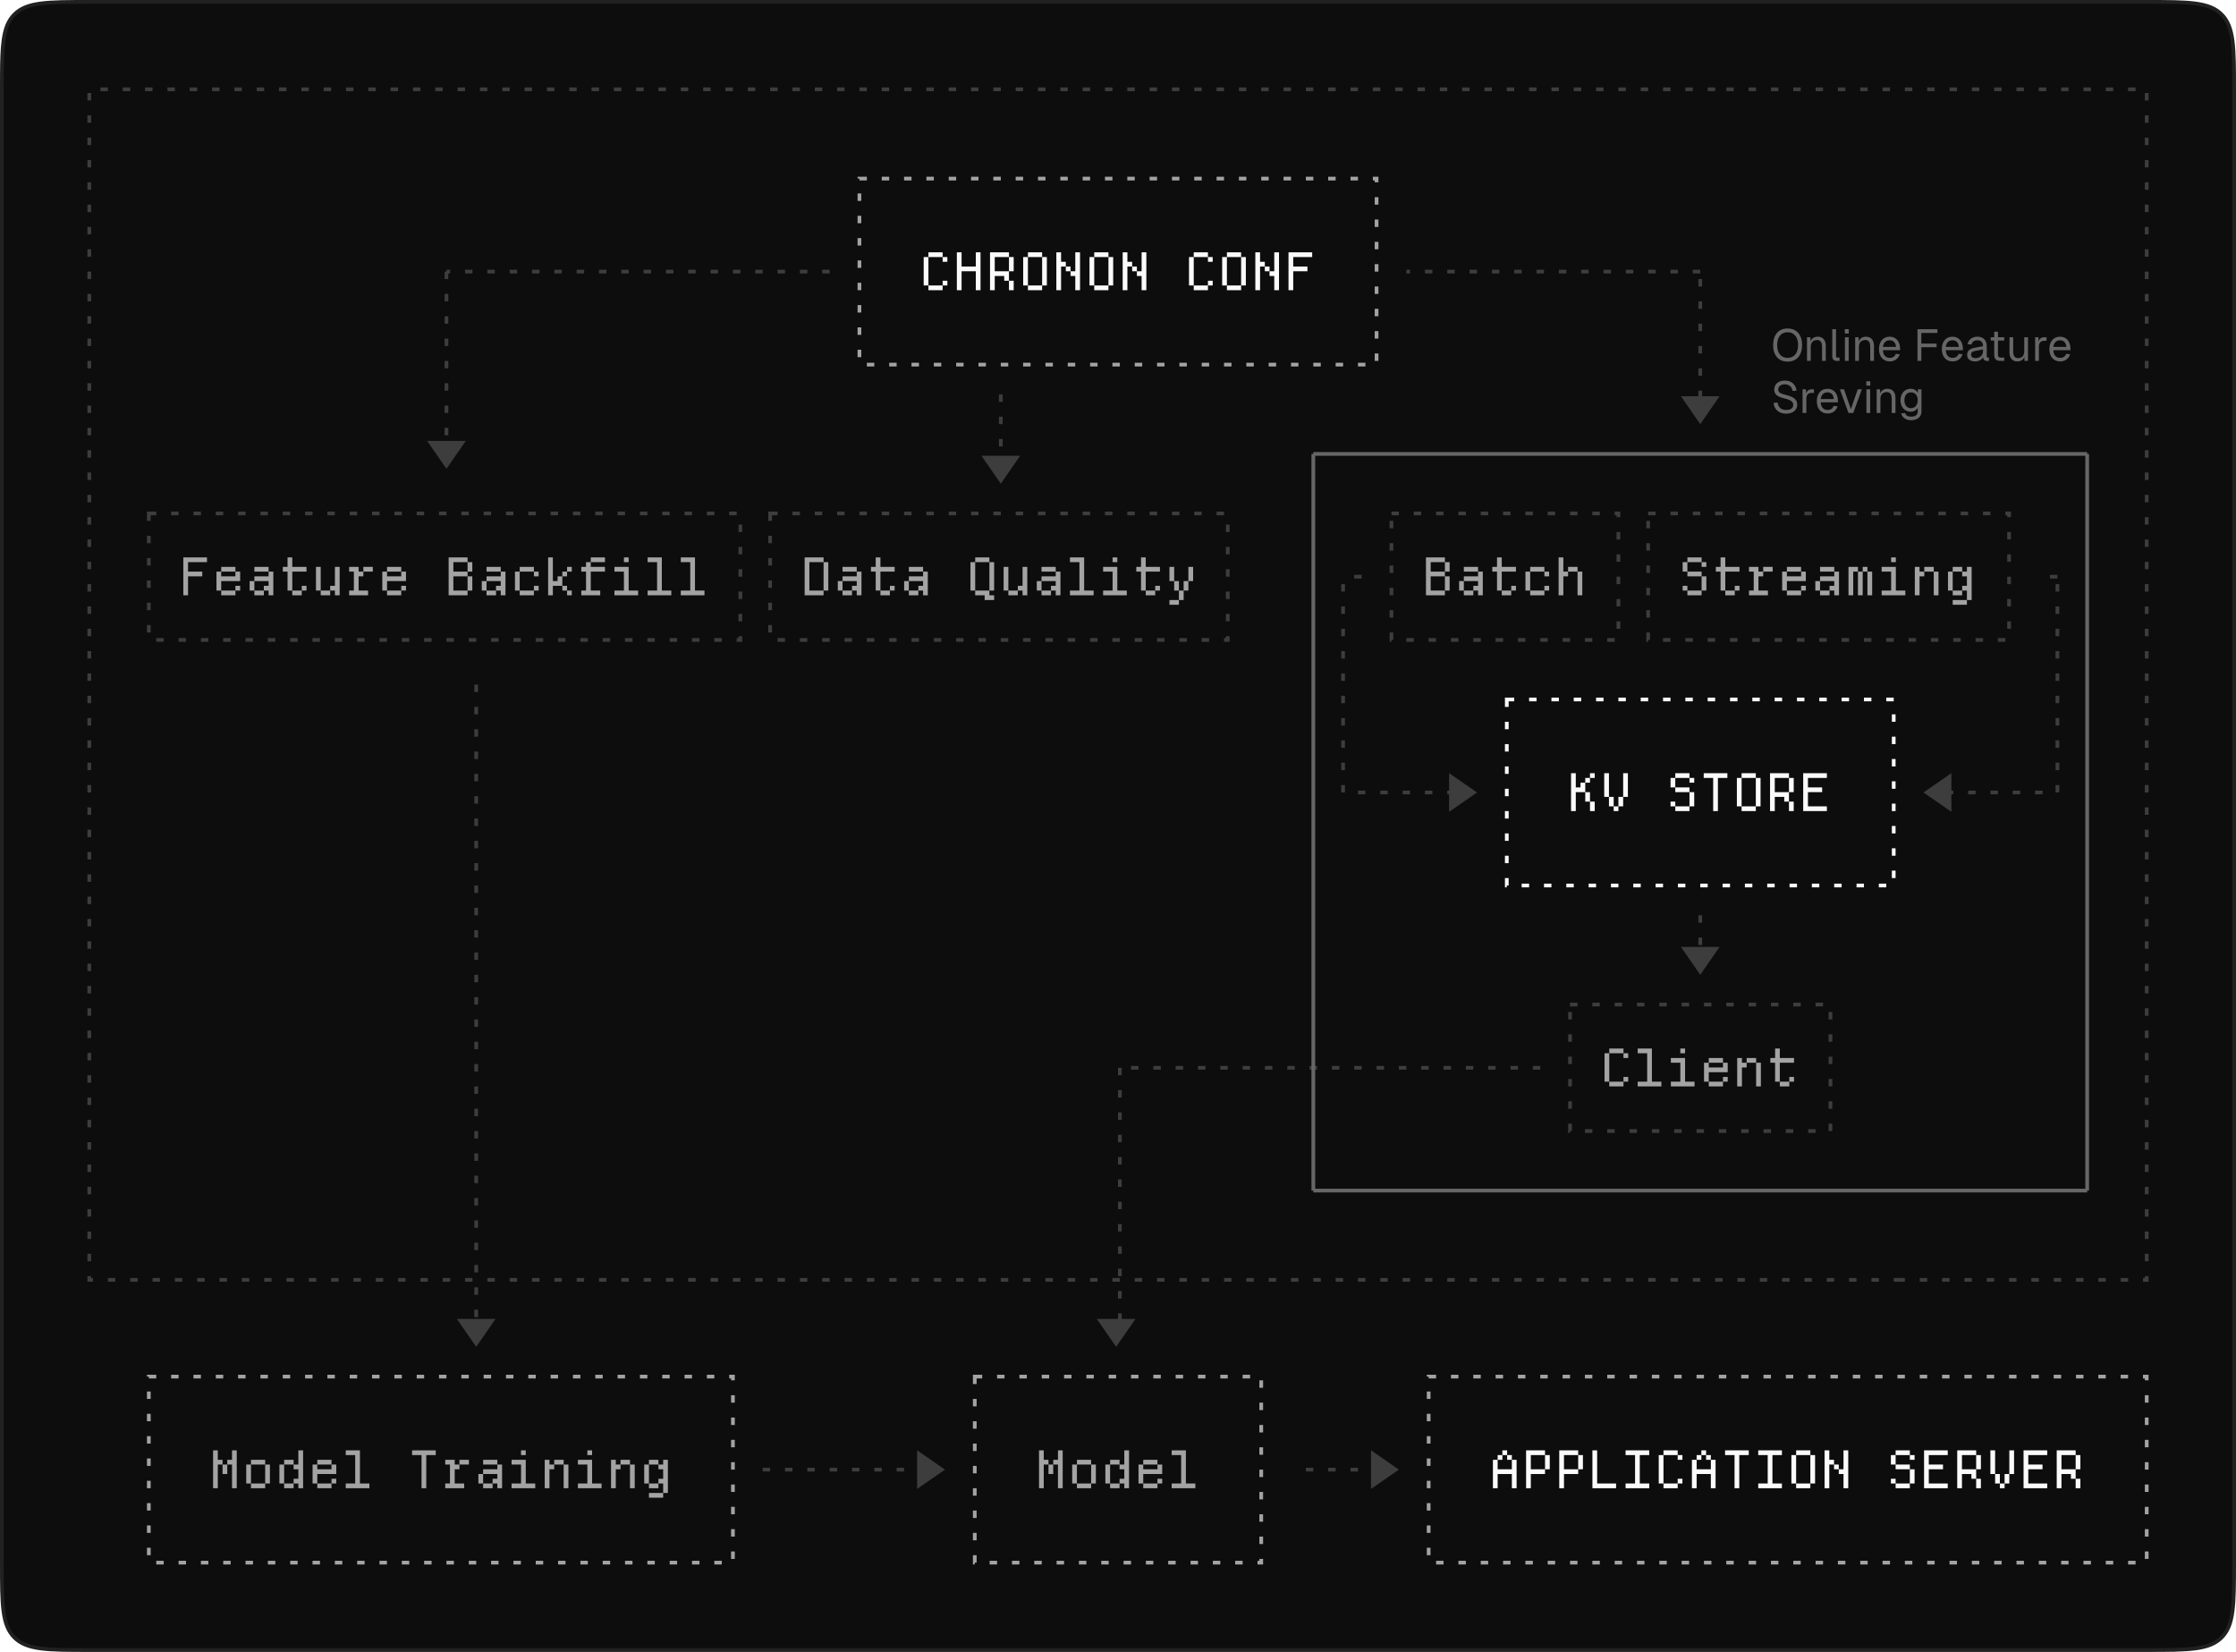
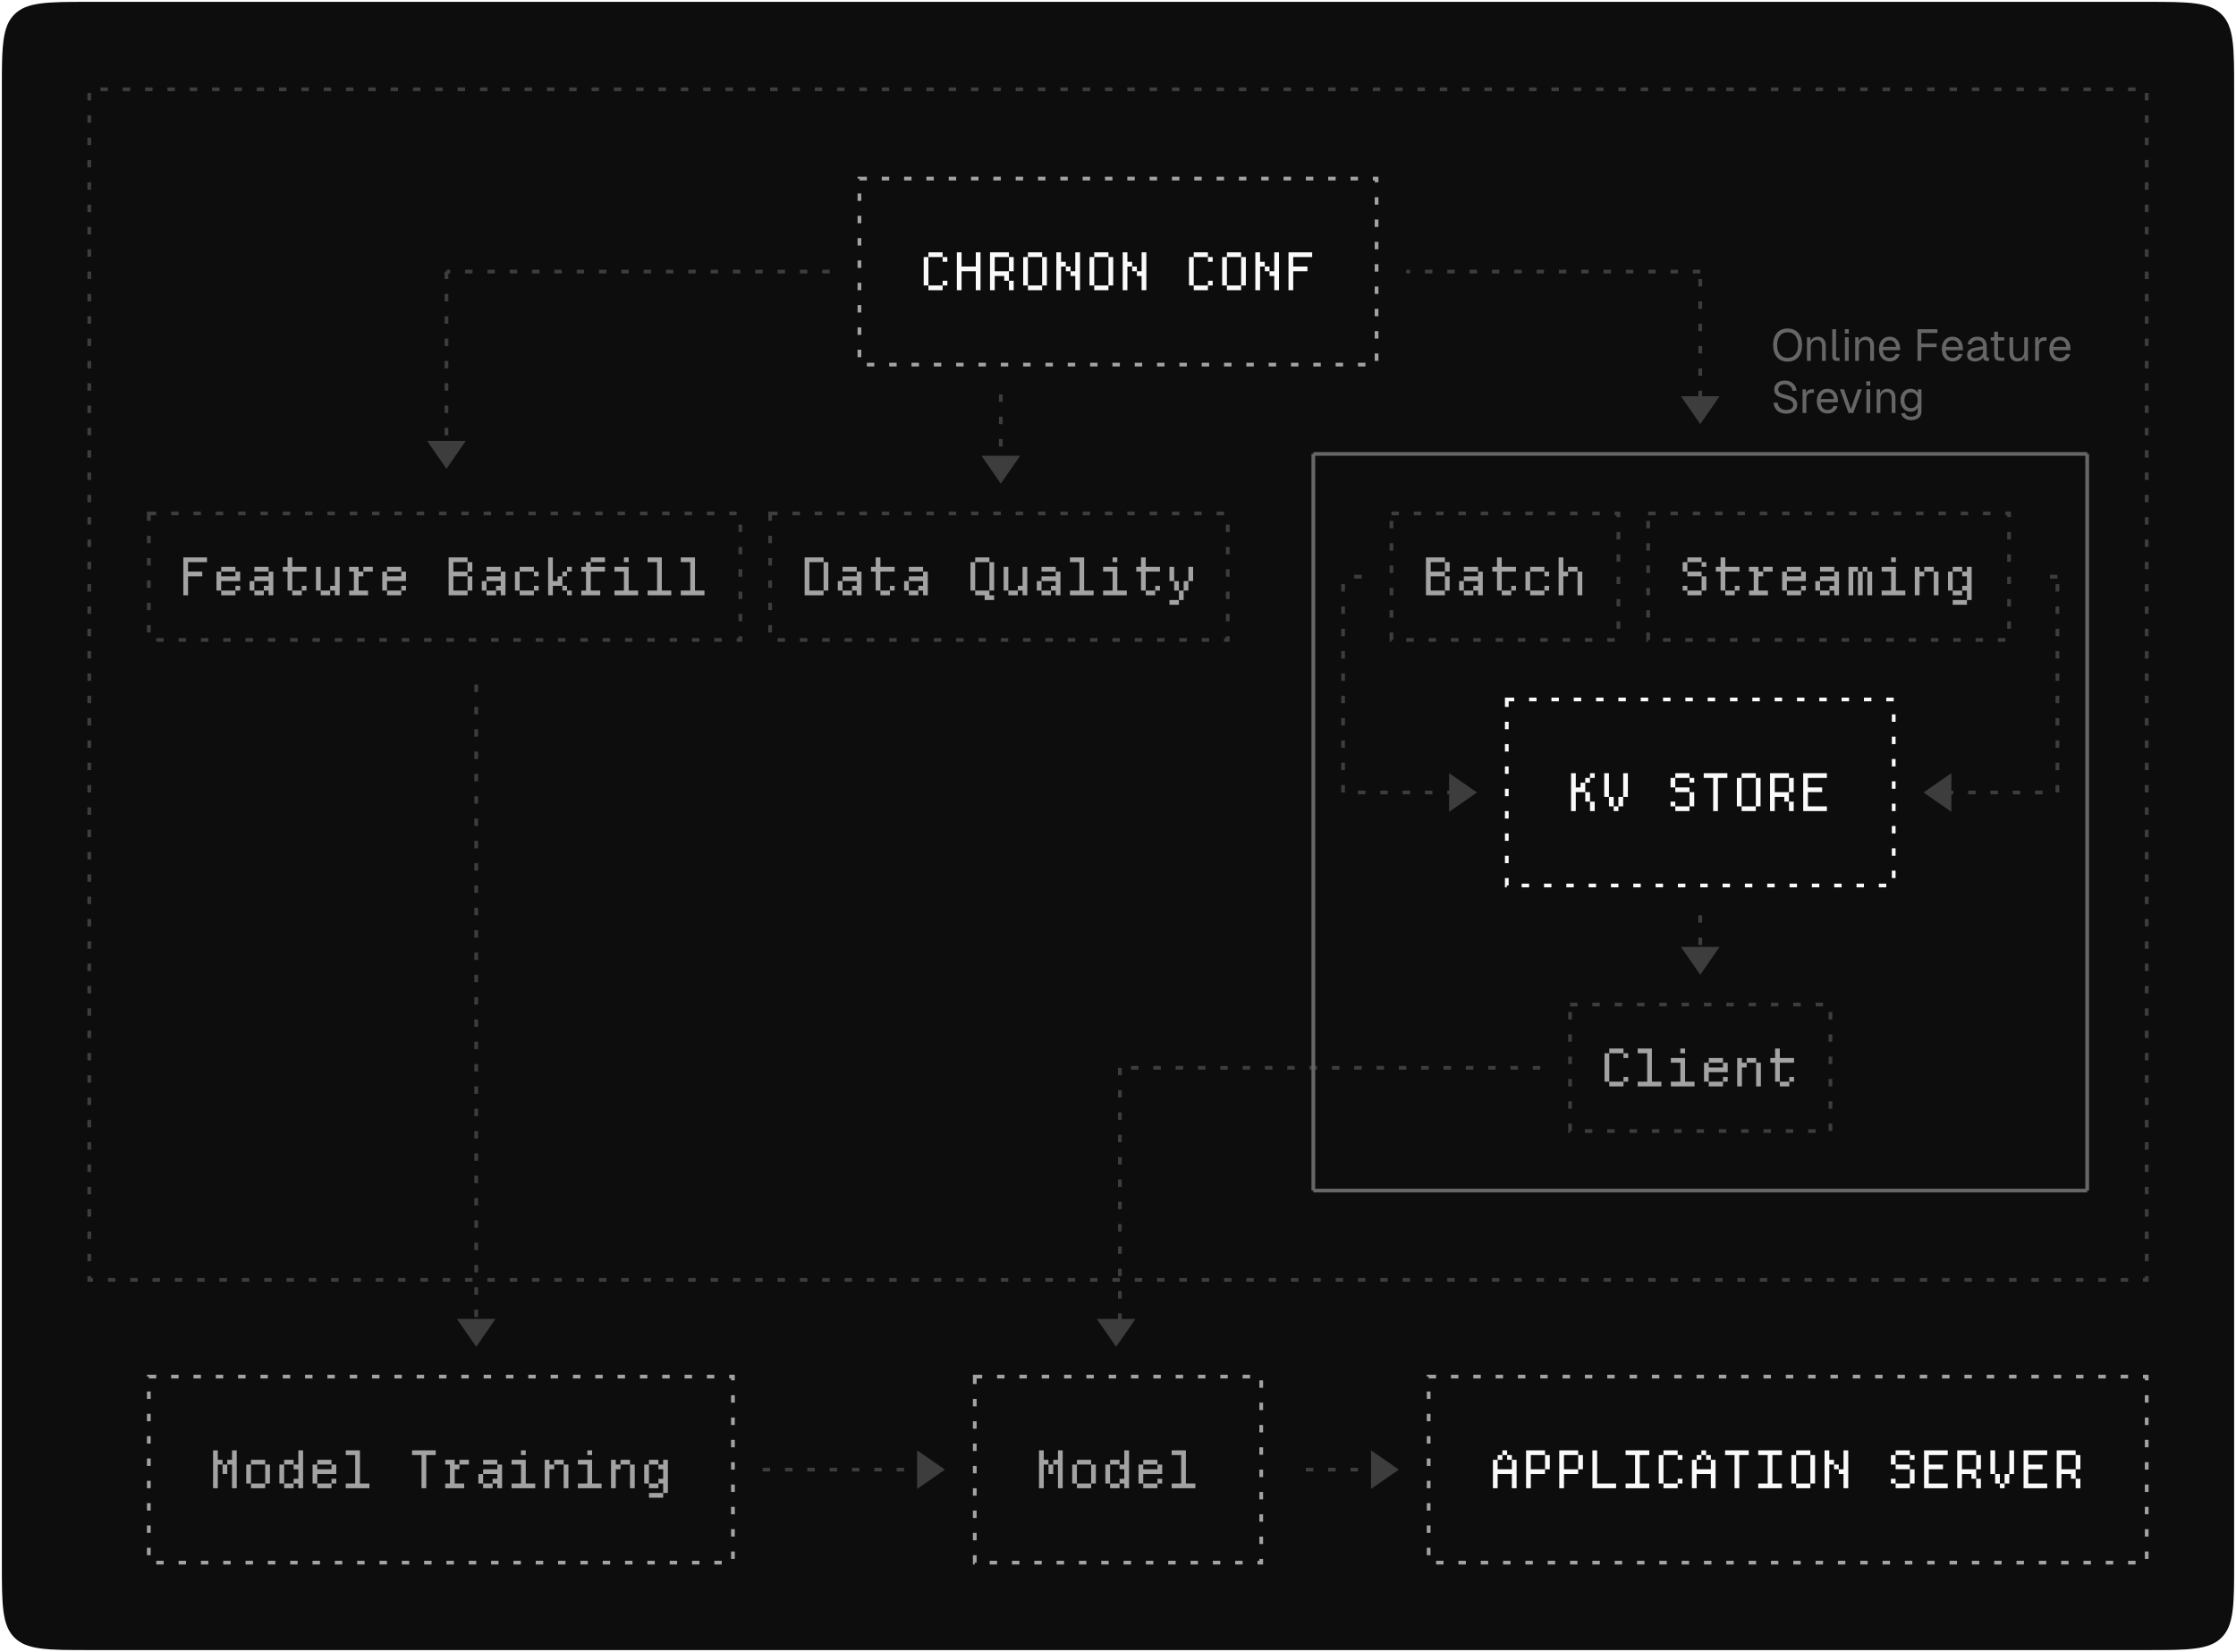
<svg xmlns="http://www.w3.org/2000/svg" width="601" height="444" viewBox="0 0 601 444" fill="none">
  <path d="M24 0.5H577C582.671 0.5 586.874 0.501 590.101 0.935C593.313 1.366 595.483 2.219 597.132 3.868C598.781 5.517 599.634 7.687 600.065 10.899C600.499 14.126 600.5 18.329 600.5 24V420C600.5 425.671 600.499 429.874 600.065 433.101C599.634 436.313 598.781 438.483 597.132 440.132C595.483 441.781 593.313 442.634 590.101 443.065C586.874 443.499 582.671 443.5 577 443.5H24C18.329 443.5 14.126 443.499 10.899 443.065C7.687 442.634 5.517 441.781 3.868 440.132C2.219 438.483 1.366 436.313 0.935 433.101C0.501 429.874 0.5 425.671 0.5 420V24L0.507 20.015C0.527 16.289 0.609 13.319 0.935 10.899C1.366 7.687 2.219 5.517 3.868 3.868C5.517 2.219 7.687 1.366 10.899 0.935C14.126 0.501 18.329 0.5 24 0.5Z" fill="#0D0D0D" />
-   <path d="M24 0.5H577C582.671 0.5 586.874 0.501 590.101 0.935C593.313 1.366 595.483 2.219 597.132 3.868C598.781 5.517 599.634 7.687 600.065 10.899C600.499 14.126 600.5 18.329 600.5 24V420C600.5 425.671 600.499 429.874 600.065 433.101C599.634 436.313 598.781 438.483 597.132 440.132C595.483 441.781 593.313 442.634 590.101 443.065C586.874 443.499 582.671 443.5 577 443.5H24C18.329 443.5 14.126 443.499 10.899 443.065C7.687 442.634 5.517 441.781 3.868 440.132C2.219 438.483 1.366 436.313 0.935 433.101C0.501 429.874 0.5 425.671 0.5 420V24L0.507 20.015C0.527 16.289 0.609 13.319 0.935 10.899C1.366 7.687 2.219 5.517 3.868 3.868C5.517 2.219 7.687 1.366 10.899 0.935C14.126 0.501 18.329 0.5 24 0.5Z" stroke="#212121" />
  <path d="M269 130L263.804 122.5L274.196 122.5L269 130Z" fill="#3D3D3D" />
  <path d="M120 126L114.804 118.5L125.196 118.5L120 126Z" fill="#3D3D3D" />
  <path d="M128 362L122.804 354.5L133.196 354.5L128 362Z" fill="#3D3D3D" />
  <path d="M300 362L294.804 354.5L305.196 354.5L300 362Z" fill="#3D3D3D" />
  <path d="M120 117L120 73" stroke="#3D3D3D" stroke-dasharray="2 4" />
  <path d="M128 354L128 180" stroke="#3D3D3D" stroke-dasharray="2 4" />
  <path d="M457 107L457 73" stroke="#3D3D3D" stroke-dasharray="2 4" />
  <path d="M361 213L361 155" stroke="#3D3D3D" stroke-dasharray="2 4" />
  <path d="M553 213L553 155" stroke="#3D3D3D" stroke-dasharray="2 4" />
  <path d="M223 73H120" stroke="#3D3D3D" stroke-dasharray="2 4" />
  <path d="M457 73H378" stroke="#3D3D3D" stroke-dasharray="2 4" />
  <path d="M414 287H301" stroke="#3D3D3D" stroke-dasharray="2 4" />
  <path d="M391 213H361" stroke="#3D3D3D" stroke-dasharray="2 4" />
  <path d="M249 395H205" stroke="#3D3D3D" stroke-dasharray="2 4" />
  <path d="M371 395H347" stroke="#3D3D3D" stroke-dasharray="2 4" />
  <path d="M366 155H361" stroke="#3D3D3D" stroke-dasharray="2 4" />
  <path d="M553 155H548" stroke="#3D3D3D" stroke-dasharray="2 4" />
  <path d="M549 213H519" stroke="#3D3D3D" stroke-dasharray="2 4" />
  <path d="M457 114L451.804 106.5L462.196 106.5L457 114Z" fill="#3D3D3D" />
  <path d="M457 262L451.804 254.5L462.196 254.5L457 262Z" fill="#3D3D3D" />
  <path d="M397 213L389.5 218.196L389.5 207.804L397 213Z" fill="#3D3D3D" />
  <path d="M254 395L246.5 400.196L246.5 389.804L254 395Z" fill="#3D3D3D" />
  <path d="M376 395L368.5 400.196L368.5 389.804L376 395Z" fill="#3D3D3D" />
  <path d="M517 213L524.5 207.804L524.5 218.196L517 213Z" fill="#3D3D3D" />
  <path d="M457 246V262" stroke="#3D3D3D" stroke-dasharray="2 4" />
  <path d="M301 287V358" stroke="#3D3D3D" stroke-dasharray="2 4" />
  <path d="M231 48H370V98H231V48Z" stroke="#A3A3A3" stroke-dasharray="2 4" />
  <path d="M248.273 69.091H249.545V76.727H248.273V69.091ZM249.545 76.727H253.364V78H249.545V76.727ZM253.364 75.454H254.636V76.727H253.364V75.454ZM249.545 67.818H253.364V69.091H249.545V67.818ZM253.364 69.091H254.636V70.364H253.364V69.091ZM257.187 67.818H258.46V71.636H262.278V67.818H263.55V78H262.278V72.909H258.46V78H257.187V67.818ZM266.101 67.818H271.192V69.091H267.374V72.909H271.192V75.454H269.919V74.182H267.374V78H266.101V67.818ZM271.192 69.091H272.464V72.909H271.192V69.091ZM271.192 75.454H272.464V78H271.192V75.454ZM275.015 69.091H276.288V76.727H275.015V69.091ZM276.288 76.727H280.106V78H276.288V76.727ZM280.106 69.091H281.379V76.727H280.106V69.091ZM276.288 67.818H280.106V69.091H276.288V67.818ZM283.929 67.818H285.202V70.364H286.474V71.636H285.202V78H283.929V67.818ZM289.02 74.182H287.747V72.909H289.02V67.818H290.293V78H289.02V74.182ZM287.747 72.909H286.474V71.636H287.747V72.909ZM292.843 69.091H294.116V76.727H292.843V69.091ZM294.116 76.727H297.934V78H294.116V76.727ZM297.934 69.091H299.207V76.727H297.934V69.091ZM294.116 67.818H297.934V69.091H294.116V67.818ZM301.757 67.818H303.03V70.364H304.303V71.636H303.03V78H301.757V67.818ZM306.848 74.182H305.575V72.909H306.848V67.818H308.121V78H306.848V74.182ZM305.575 72.909H304.303V71.636H305.575V72.909ZM319.585 69.091H320.858V76.727H319.585V69.091ZM320.858 76.727H324.676V78H320.858V76.727ZM324.676 75.454H325.949V76.727H324.676V75.454ZM320.858 67.818H324.676V69.091H320.858V67.818ZM324.676 69.091H325.949V70.364H324.676V69.091ZM328.499 69.091H329.772V76.727H328.499V69.091ZM329.772 76.727H333.59V78H329.772V76.727ZM333.59 69.091H334.863V76.727H333.59V69.091ZM329.772 67.818H333.59V69.091H329.772V67.818ZM337.413 67.818H338.686V70.364H339.959V71.636H338.686V78H337.413V67.818ZM342.504 74.182H341.232V72.909H342.504V67.818H343.777V78H342.504V74.182ZM341.232 72.909H339.959V71.636H341.232V72.909ZM346.327 67.818H352.691V69.091H347.6V71.636H351.418V72.909H347.6V78H346.327V67.818Z" fill="#FAFAFA" />
  <path d="M511 344H24V24H464" stroke="#3D3D3D" stroke-dasharray="2 4" />
  <path d="M464 24H577V344H510" stroke="#3D3D3D" stroke-dasharray="2 4" />
  <path d="M561 122H353" stroke="#666666" />
  <path d="M480.476 97.192C478.052 97.192 476.588 95.512 476.588 92.752C476.588 89.992 478.052 88.288 480.476 88.288C482.912 88.288 484.376 89.992 484.376 92.752C484.376 95.512 482.912 97.192 480.476 97.192ZM480.476 96.184C482.24 96.184 483.296 94.912 483.296 92.752C483.296 90.592 482.24 89.296 480.476 89.296C478.724 89.296 477.668 90.592 477.668 92.752C477.668 94.912 478.724 96.184 480.476 96.184ZM485.69 97V90.64H486.614L486.638 91.78C486.974 90.904 487.718 90.496 488.594 90.496C490.046 90.496 490.742 91.564 490.742 92.908V97H489.734V93.196C489.734 92.02 489.338 91.384 488.378 91.384C487.394 91.384 486.698 92.02 486.698 93.196V97H485.69ZM493.735 97C492.991 97 492.487 96.64 492.487 95.8V88.48H493.495V95.716C493.495 95.98 493.627 96.112 493.891 96.112H494.443V97H493.735ZM495.862 89.644V88.468H496.918V89.644H495.862ZM495.886 97V90.64H496.894V97H495.886ZM498.64 97V90.64H499.564L499.588 91.78C499.924 90.904 500.668 90.496 501.544 90.496C502.996 90.496 503.692 91.564 503.692 92.908V97H502.684V93.196C502.684 92.02 502.288 91.384 501.328 91.384C500.344 91.384 499.648 92.02 499.648 93.196V97H498.64ZM507.957 97.144C506.157 97.144 505.041 95.836 505.041 93.82C505.041 91.804 506.157 90.496 507.909 90.496C509.565 90.496 510.717 91.696 510.717 93.832V94.132H506.097C506.169 95.5 506.853 96.184 507.957 96.184C508.785 96.184 509.325 95.764 509.541 95.116L510.621 95.2C510.285 96.34 509.301 97.144 507.957 97.144ZM506.097 93.244H509.613C509.517 92.02 508.845 91.456 507.909 91.456C506.925 91.456 506.265 92.068 506.097 93.244ZM515.389 97V88.48H520.741V89.488H516.421V92.344H520.525V93.328H516.421V97H515.389ZM524.843 97.144C523.043 97.144 521.927 95.836 521.927 93.82C521.927 91.804 523.043 90.496 524.795 90.496C526.451 90.496 527.603 91.696 527.603 93.832V94.132L522.983 94.132C523.055 95.5 523.739 96.184 524.843 96.184C525.671 96.184 526.211 95.764 526.427 95.116L527.507 95.2C527.171 96.34 526.187 97.144 524.843 97.144ZM522.983 93.244H526.499C526.403 92.02 525.731 91.456 524.795 91.456C523.811 91.456 523.151 92.068 522.983 93.244ZM530.884 97.144C529.564 97.144 528.736 96.508 528.736 95.416C528.736 94.336 529.348 93.736 530.74 93.472L532.996 93.052C532.996 91.984 532.492 91.456 531.484 91.456C530.596 91.456 530.104 91.864 529.912 92.596L528.844 92.512C529.084 91.312 530.044 90.496 531.484 90.496C533.116 90.496 534.004 91.48 534.004 93.088V95.716C534.004 96.004 534.1 96.112 534.34 96.112H534.592V97C534.52 97.012 534.364 97.024 534.208 97.024C533.44 97.024 533.092 96.724 533.008 96.016C532.696 96.676 531.82 97.144 530.884 97.144ZM530.98 96.256C532.252 96.256 532.996 95.44 532.996 94.384V93.928L530.932 94.312C530.068 94.468 529.792 94.792 529.792 95.32C529.792 95.92 530.236 96.256 530.98 96.256ZM537.706 97C536.554 97 536.014 96.496 536.014 95.368V91.528H535.078V90.64H536.014V89.152H537.022V90.64H538.714V91.528H537.022V95.344C537.022 95.92 537.274 96.112 537.802 96.112H538.714V97H537.706ZM542.2 97.144C540.928 97.144 540.112 96.244 540.112 94.732V90.64H541.12V94.456C541.12 95.692 541.552 96.256 542.464 96.256C543.472 96.256 544.084 95.572 544.084 94.432V90.64H545.092V97H544.132V95.968C543.784 96.724 543.112 97.144 542.2 97.144ZM547.015 97V90.64H547.903L547.939 91.816C548.167 91.012 548.671 90.64 549.451 90.64H550.075V91.6H549.463C548.503 91.6 548.023 92.116 548.023 93.16V97H547.015ZM553.753 97.144C551.953 97.144 550.837 95.836 550.837 93.82C550.837 91.804 551.953 90.496 553.705 90.496C555.361 90.496 556.513 91.696 556.513 93.832V94.132H551.893C551.965 95.5 552.649 96.184 553.753 96.184C554.581 96.184 555.121 95.764 555.337 95.116L556.417 95.2C556.081 96.34 555.097 97.144 553.753 97.144ZM551.893 93.244H555.409C555.313 92.02 554.641 91.456 553.705 91.456C552.721 91.456 552.061 92.068 551.893 93.244ZM480.08 111.192C478.112 111.192 476.852 110.004 476.708 108.276L477.788 108.204C477.956 109.476 478.736 110.184 480.104 110.184C481.292 110.184 481.988 109.716 481.988 108.84C481.988 108.048 481.592 107.568 479.552 107.064C477.584 106.572 476.888 105.984 476.888 104.712C476.888 103.284 477.968 102.288 479.72 102.288C481.592 102.288 482.696 103.44 482.888 105L481.808 105.072C481.664 104.04 480.968 103.296 479.696 103.296C478.64 103.296 477.968 103.848 477.968 104.664C477.968 105.468 478.4 105.756 480.2 106.2C482.336 106.728 483.068 107.544 483.068 108.768C483.068 110.256 481.82 111.192 480.08 111.192ZM484.507 111V104.64H485.395L485.431 105.816C485.659 105.012 486.163 104.64 486.943 104.64H487.567V105.6H486.955C485.995 105.6 485.515 106.116 485.515 107.16V111H484.507ZM491.246 111.144C489.446 111.144 488.33 109.836 488.33 107.82C488.33 105.804 489.446 104.496 491.198 104.496C492.854 104.496 494.006 105.696 494.006 107.832V108.132H489.386C489.458 109.5 490.142 110.184 491.246 110.184C492.074 110.184 492.614 109.764 492.83 109.116L493.91 109.2C493.574 110.34 492.59 111.144 491.246 111.144ZM489.386 107.244H492.902C492.806 106.02 492.134 105.456 491.198 105.456C490.214 105.456 489.554 106.068 489.386 107.244ZM496.85 111L494.534 104.64H495.638L497.486 109.968L499.334 104.64H500.438L498.122 111H496.85ZM501.639 103.644V102.468H502.695V103.644H501.639ZM501.663 111V104.64H502.671V111H501.663ZM504.417 111V104.64H505.341L505.365 105.78C505.701 104.904 506.445 104.496 507.321 104.496C508.773 104.496 509.469 105.564 509.469 106.908V111H508.461V107.196C508.461 106.02 508.065 105.384 507.105 105.384C506.121 105.384 505.425 106.02 505.425 107.196V111H504.417ZM513.662 112.944C512.294 112.944 511.262 112.212 510.998 111.096L512.054 111.024C512.246 111.624 512.678 111.984 513.662 111.984C514.814 111.984 515.45 111.528 515.45 110.592V109.56C515.138 110.232 514.418 110.664 513.59 110.664C511.97 110.664 510.818 109.392 510.818 107.58C510.818 105.768 511.946 104.496 513.542 104.496C514.43 104.496 515.21 104.94 515.498 105.648V104.64H516.458V110.568C516.458 112.056 515.414 112.944 513.662 112.944ZM513.638 109.704C514.73 109.704 515.438 108.888 515.45 107.58C515.474 106.272 514.742 105.456 513.638 105.456C512.522 105.456 511.874 106.272 511.874 107.58C511.874 108.888 512.546 109.704 513.638 109.704Z" fill="#666666" />
  <path d="M561 320H353" stroke="#666666" />
  <path d="M561 122V320" stroke="#666666" />
  <path d="M353 122V320" stroke="#666666" />
  <path d="M40 138H199V172H40V138Z" stroke="#3D3D3D" stroke-dasharray="2 4" />
  <path d="M49.273 149.818H55.636V151.091H50.545V153.636H54.364V154.909H50.545V160H49.273V149.818ZM59.459 152.364H63.278V153.636H59.459V152.364ZM58.187 153.636H59.459V154.909H63.278V153.636H64.55V156.182H59.459V158.727H58.187V153.636ZM59.459 158.727H63.278V160H59.459V158.727ZM63.278 157.455H64.55V158.727H63.278V157.455ZM67.101 156.182H68.374V158.727H67.101V156.182ZM68.374 158.727H70.919V160H68.374V158.727ZM70.919 157.455H72.192V156.182H68.374V154.909H72.192V153.636H73.465V160H72.192V158.727H70.919V157.455ZM68.374 152.364H72.192V153.636H68.374V152.364ZM77.288 149.818H78.56V152.364H82.379V153.636H78.56V158.727H77.288V153.636H76.015V152.364H77.288V149.818ZM78.56 158.727H81.106V160H78.56V158.727ZM81.106 157.455H82.379V158.727H81.106V157.455ZM84.929 152.364H86.202V158.727H84.929V152.364ZM86.202 158.727H88.747V160H86.202V158.727ZM90.02 152.364H91.293V160H90.02V158.727H88.747V157.455H90.02V152.364ZM96.388 152.364V153.636H97.661V154.909H96.388V158.727H98.934V160H93.843V158.727H95.116V153.636H93.843V152.364H96.388ZM100.207 152.364V153.636H97.661V152.364H100.207ZM104.03 152.364H107.848V153.636H104.03V152.364ZM102.757 153.636H104.03V154.909H107.848V153.636H109.121V156.182H104.03V158.727H102.757V153.636ZM104.03 158.727H107.848V160H104.03V158.727ZM107.848 157.455H109.121V158.727H107.848V157.455ZM120.585 149.818H125.676V151.091H121.858V153.636H125.676V154.909H121.858V158.727H125.676V160H120.585V149.818ZM125.676 154.909H126.949V158.727H125.676V154.909ZM125.676 151.091H126.949V153.636H125.676V151.091ZM129.499 156.182H130.772V158.727H129.499V156.182ZM130.772 158.727H133.317V160H130.772V158.727ZM133.317 157.455H134.59V156.182H130.772V154.909H134.59V153.636H135.863V160H134.59V158.727H133.317V157.455ZM130.772 152.364H134.59V153.636H130.772V152.364ZM139.686 152.364H143.504V153.636H139.686V152.364ZM138.413 153.636H139.686V158.727H138.413V153.636ZM139.686 158.727H143.504V160H139.686V158.727ZM143.504 153.636H144.777V154.909H143.504V153.636ZM143.504 157.455H144.777V158.727H143.504V157.455ZM147.327 149.818H148.6V156.182H149.873V154.909H151.146V157.455H148.6V160H147.327V149.818ZM152.418 152.364H153.691V153.636H152.418V152.364ZM151.146 153.636H152.418V154.909H151.146V153.636ZM151.146 157.455H152.418V158.727H151.146V157.455ZM152.418 158.727H153.691V160H152.418V158.727ZM157.514 153.636H156.241V152.364H157.514V151.091H158.787V152.364H162.605V153.636H158.787V158.727H161.332V160H156.241V158.727H157.514V153.636ZM158.787 149.818H162.605V151.091H158.787V149.818ZM167.701 153.636H165.156V152.364H168.974V158.727H171.519V160H165.156V158.727H167.701V153.636ZM167.701 149.818H168.974V151.091H167.701V149.818ZM176.615 151.091H174.07V149.818H177.888V158.727H180.433V160H174.07V158.727H176.615V151.091ZM185.529 151.091H182.984V149.818H186.802V158.727H189.347V160H182.984V158.727H185.529V151.091Z" fill="#A3A3A3" />
  <path d="M207 138H330V172H207V138Z" stroke="#3D3D3D" stroke-dasharray="2 4" />
  <path d="M216.273 149.818H221.364V151.091H217.545V158.727H221.364V160H216.273V149.818ZM221.364 151.091H222.636V158.727H221.364V151.091ZM225.187 156.182H226.46V158.727H225.187V156.182ZM226.46 158.727H229.005V160H226.46V158.727ZM229.005 157.455H230.278V156.182H226.46V154.909H230.278V153.636H231.55V160H230.278V158.727H229.005V157.455ZM226.46 152.364H230.278V153.636H226.46V152.364ZM235.374 149.818H236.646V152.364H240.464V153.636H236.646V158.727H235.374V153.636H234.101V152.364H235.374V149.818ZM236.646 158.727H239.192V160H236.646V158.727ZM239.192 157.455H240.464V158.727H239.192V157.455ZM243.015 156.182H244.288V158.727H243.015V156.182ZM244.288 158.727H246.833V160H244.288V158.727ZM246.833 157.455H248.106V156.182H244.288V154.909H248.106V153.636H249.379V160H248.106V158.727H246.833V157.455ZM244.288 152.364H248.106V153.636H244.288V152.364ZM260.843 151.091H262.116V158.727H260.843V151.091ZM262.116 158.727H265.934V160H267.207V161.273H264.661V160H262.116V158.727ZM265.934 151.091H267.207V158.727H265.934V151.091ZM265.934 151.091H262.116V149.818H265.934V151.091ZM269.757 152.364H271.03V158.727H269.757V152.364ZM271.03 158.727H273.575V160H271.03V158.727ZM274.848 152.364H276.121V160H274.848V158.727H273.575V157.455H274.848V152.364ZM278.671 156.182H279.944V158.727H278.671V156.182ZM279.944 158.727H282.489V160H279.944V158.727ZM282.489 157.455H283.762V156.182H279.944V154.909H283.762V153.636H285.035V160H283.762V158.727H282.489V157.455ZM279.944 152.364H283.762V153.636H279.944V152.364ZM290.131 151.091H287.585V149.818H291.403V158.727H293.949V160H287.585V158.727H290.131V151.091ZM299.045 153.636H296.499V152.364H300.317V158.727H302.863V160H296.499V158.727H299.045V153.636ZM299.045 149.818H300.317V151.091H299.045V149.818ZM306.686 149.818H307.959V152.364H311.777V153.636H307.959V158.727H306.686V153.636H305.413V152.364H306.686V149.818ZM307.959 158.727H310.504V160H307.959V158.727ZM310.504 157.455H311.777V158.727H310.504V157.455ZM314.327 152.364H315.6V156.182H314.327V152.364ZM319.418 152.364H320.691V156.182H319.418V152.364ZM316.873 158.727H318.146V161.273H316.873V158.727ZM316.873 161.273V162.545H314.327V161.273H316.873ZM318.146 156.182H319.418V158.727H318.146V156.182ZM315.6 156.182H316.873V158.727H315.6V156.182Z" fill="#A3A3A3" />
  <path d="M374 138H435V172H374V138Z" stroke="#3D3D3D" stroke-dasharray="2 4" />
  <path d="M383.273 149.818H388.364V151.091H384.545V153.636H388.364V154.909H384.545V158.727H388.364V160H383.273V149.818ZM388.364 154.909H389.636V158.727H388.364V154.909ZM388.364 151.091H389.636V153.636H388.364V151.091ZM392.187 156.182H393.46V158.727H392.187V156.182ZM393.46 158.727H396.005V160H393.46V158.727ZM396.005 157.455H397.278V156.182H393.46V154.909H397.278V153.636H398.55V160H397.278V158.727H396.005V157.455ZM393.46 152.364H397.278V153.636H393.46V152.364ZM402.374 149.818H403.646V152.364H407.464V153.636H403.646V158.727H402.374V153.636H401.101V152.364H402.374V149.818ZM403.646 158.727H406.192V160H403.646V158.727ZM406.192 157.455H407.464V158.727H406.192V157.455ZM411.288 152.364H415.106V153.636H411.288V152.364ZM410.015 153.636H411.288V158.727H410.015V153.636ZM411.288 158.727H415.106V160H411.288V158.727ZM415.106 153.636H416.379V154.909H415.106V153.636ZM415.106 157.455H416.379V158.727H415.106V157.455ZM418.929 149.818H420.202V153.636H421.474V154.909H420.202V160H418.929V149.818ZM424.02 153.636H425.293V160H424.02V153.636ZM421.474 152.364H424.02V153.636H421.474V152.364Z" fill="#A3A3A3" />
  <path d="M443 138H540V172H443V138Z" stroke="#3D3D3D" stroke-dasharray="2 4" />
  <path d="M452.273 151.091H453.545V153.636H452.273V151.091ZM453.545 153.636H457.364V154.909H453.545V153.636ZM457.364 158.727V160H453.545V158.727H457.364ZM453.545 158.727H452.273V157.455H453.545V158.727ZM457.364 154.909H458.636V158.727H457.364V154.909ZM453.545 149.818H457.364V151.091H453.545V149.818ZM457.364 151.091H458.636V152.364H457.364V151.091ZM462.46 149.818H463.732V152.364H467.55V153.636H463.732V158.727H462.46V153.636H461.187V152.364H462.46V149.818ZM463.732 158.727H466.278V160H463.732V158.727ZM466.278 157.455H467.55V158.727H466.278V157.455ZM472.646 152.364V153.636H473.919V154.909H472.646V158.727H475.192V160H470.101V158.727H471.374V153.636H470.101V152.364H472.646ZM476.464 152.364V153.636H473.919V152.364H476.464ZM480.288 152.364H484.106V153.636H480.288V152.364ZM479.015 153.636H480.288V154.909H484.106V153.636H485.379V156.182H480.288V158.727H479.015V153.636ZM480.288 158.727H484.106V160H480.288V158.727ZM484.106 157.455H485.379V158.727H484.106V157.455ZM487.929 156.182H489.202V158.727H487.929V156.182ZM489.202 158.727H491.747V160H489.202V158.727ZM491.747 157.455H493.02V156.182H489.202V154.909H493.02V153.636H494.293V160H493.02V158.727H491.747V157.455ZM489.202 152.364H493.02V153.636H489.202V152.364ZM496.843 152.364H499.388V153.636H498.116V160H496.843V152.364ZM499.388 153.636H500.661V160H499.388V153.636ZM501.934 153.636H500.661V152.364H501.934V153.636ZM501.934 153.636H503.207V160H501.934V153.636ZM508.303 153.636H505.757V152.364H509.575V158.727H512.121V160H505.757V158.727H508.303V153.636ZM508.303 149.818H509.575V151.091H508.303V149.818ZM514.671 152.364H515.944V153.636H517.217V154.909H515.944V160H514.671V152.364ZM517.217 152.364H519.762V153.636H517.217V152.364ZM519.762 153.636H521.035V160H519.762V153.636ZM524.858 152.364H527.403V153.636H524.858V152.364ZM523.585 153.636H524.858V158.727H523.585V153.636ZM524.858 158.727H527.403V160H524.858V158.727ZM524.858 161.273H528.676V162.545H524.858V161.273ZM527.403 157.455H528.676V154.909H527.403V153.636H528.676V152.364H529.949V161.273H528.676V158.727H527.403V157.455Z" fill="#A3A3A3" />
  <path d="M405 188H509V238H405V188Z" stroke="#FAFAFA" stroke-dasharray="2 4" />
  <path d="M422.273 207.818H423.545V211.636H424.818V210.364H426.091V212.909H423.545V218H422.273V207.818ZM427.364 207.818H428.636V209.091H427.364V207.818ZM426.091 209.091H427.364V210.364H426.091V209.091ZM427.364 215.455H426.091V212.909H427.364V215.455ZM427.364 215.455H428.636V218H427.364V215.455ZM433.732 216.727H432.46V214.182H433.732V216.727ZM433.732 216.727H435.005V218H433.732V216.727ZM431.187 207.818H432.46V214.182H431.187V207.818ZM436.278 207.818H437.55V214.182H436.278V207.818ZM435.005 214.182H436.278V216.727H435.005V214.182ZM449.015 209.091H450.288V211.636H449.015V209.091ZM450.288 211.636H454.106V212.909H450.288V211.636ZM454.106 216.727V218H450.288V216.727H454.106ZM450.288 216.727H449.015V215.455H450.288V216.727ZM454.106 212.909H455.379V216.727H454.106V212.909ZM450.288 207.818H454.106V209.091H450.288V207.818ZM454.106 209.091H455.379V210.364H454.106V209.091ZM457.929 207.818H464.293V209.091H461.747V218H460.474V209.091H457.929V207.818ZM466.843 209.091H468.116V216.727H466.843V209.091ZM468.116 216.727H471.934V218H468.116V216.727ZM471.934 209.091H473.207V216.727H471.934V209.091ZM468.116 207.818H471.934V209.091H468.116V207.818ZM475.757 207.818H480.848V209.091H477.03V212.909H480.848V215.455H479.575V214.182H477.03V218H475.757V207.818ZM480.848 209.091H482.121V212.909H480.848V209.091ZM480.848 215.455H482.121V218H480.848V215.455ZM484.671 207.818H491.035V209.091H485.944V211.636H489.762V212.909H485.944V216.727H491.035V218H484.671V207.818Z" fill="#FAFAFA" />
  <path d="M384 370H577V420H384V370Z" stroke="#A3A3A3" stroke-dasharray="2 4" />
  <path d="M401.273 392.364H402.545V394.909H406.364V392.364H407.636V400H406.364V396.182H402.545V400H401.273V392.364ZM403.818 389.818H405.091V391.091H403.818V389.818ZM402.545 391.091H403.818V392.364H402.545V391.091ZM405.091 391.091H406.364V392.364H405.091V391.091ZM410.187 389.818H415.278V391.091H411.46V394.909H415.278V396.182H411.46V400H410.187V389.818ZM415.278 391.091H416.55V394.909H415.278V391.091ZM419.101 389.818H424.192V391.091H420.374V394.909H424.192V396.182H420.374V400H419.101V389.818ZM424.192 391.091H425.464V394.909H424.192V391.091ZM428.015 389.818H429.288V398.727H434.379V400H428.015V389.818ZM439.474 398.727V391.091H436.929V389.818H443.293V391.091H440.747V398.727H443.293V400H436.929V398.727H439.474ZM445.843 391.091H447.116V398.727H445.843V391.091ZM447.116 398.727H450.934V400H447.116V398.727ZM450.934 397.455H452.207V398.727H450.934V397.455ZM447.116 389.818H450.934V391.091H447.116V389.818ZM450.934 391.091H452.207V392.364H450.934V391.091ZM454.757 392.364H456.03V394.909H459.848V392.364H461.121V400H459.848V396.182H456.03V400H454.757V392.364ZM457.303 389.818H458.575V391.091H457.303V389.818ZM456.03 391.091H457.303V392.364H456.03V391.091ZM458.575 391.091H459.848V392.364H458.575V391.091ZM463.671 389.818H470.035V391.091H467.489V400H466.217V391.091H463.671V389.818ZM475.131 398.727V391.091H472.585V389.818H478.949V391.091H476.403V398.727H478.949V400H472.585V398.727H475.131ZM481.499 391.091H482.772V398.727H481.499V391.091ZM482.772 398.727H486.59V400H482.772V398.727ZM486.59 391.091H487.863V398.727H486.59V391.091ZM482.772 389.818H486.59V391.091H482.772V389.818ZM490.413 389.818H491.686V392.364H492.959V393.636H491.686V400H490.413V389.818ZM495.504 396.182H494.232V394.909H495.504V389.818H496.777V400H495.504V396.182ZM494.232 394.909H492.959V393.636H494.232V394.909ZM508.241 391.091H509.514V393.636H508.241V391.091ZM509.514 393.636H513.332V394.909H509.514V393.636ZM513.332 398.727V400H509.514V398.727H513.332ZM509.514 398.727H508.241V397.455H509.514V398.727ZM513.332 394.909H514.605V398.727H513.332V394.909ZM509.514 389.818H513.332V391.091H509.514V389.818ZM513.332 391.091H514.605V392.364H513.332V391.091ZM517.156 389.818H523.519V391.091H518.428V393.636H522.246V394.909H518.428V398.727H523.519V400H517.156V389.818ZM526.07 389.818H531.161V391.091H527.342V394.909H531.161V397.455H529.888V396.182H527.342V400H526.07V389.818ZM531.161 391.091H532.433V394.909H531.161V391.091ZM531.161 397.455H532.433V400H531.161V397.455ZM537.529 398.727H536.256V396.182H537.529V398.727ZM537.529 398.727H538.802V400H537.529V398.727ZM534.984 389.818H536.256V396.182H534.984V389.818ZM540.075 389.818H541.347V396.182H540.075V389.818ZM538.802 396.182H540.075V398.727H538.802V396.182ZM543.898 389.818H550.261V391.091H545.17V393.636H548.989V394.909H545.17V398.727H550.261V400H543.898V389.818ZM552.812 389.818H557.903V391.091H554.085V394.909H557.903V397.455H556.63V396.182H554.085V400H552.812V389.818ZM557.903 391.091H559.175V394.909H557.903V391.091ZM557.903 397.455H559.175V400H557.903V397.455Z" fill="#FAFAFA" />
  <path d="M422 270H492V304H422V270Z" stroke="#3D3D3D" stroke-dasharray="2 4" />
  <path d="M431.273 283.091H432.545V290.727H431.273V283.091ZM432.545 290.727H436.364V292H432.545V290.727ZM436.364 289.455H437.636V290.727H436.364V289.455ZM432.545 281.818H436.364V283.091H432.545V281.818ZM436.364 283.091H437.636V284.364H436.364V283.091ZM442.732 283.091H440.187V281.818H444.005V290.727H446.55V292H440.187V290.727H442.732V283.091ZM451.646 285.636H449.101V284.364H452.919V290.727H455.464V292H449.101V290.727H451.646V285.636ZM451.646 281.818H452.919V283.091H451.646V281.818ZM459.288 284.364H463.106V285.636H459.288V284.364ZM458.015 285.636H459.288V286.909H463.106V285.636H464.379V288.182H459.288V290.727H458.015V285.636ZM459.288 290.727H463.106V292H459.288V290.727ZM463.106 289.455H464.379V290.727H463.106V289.455ZM466.929 284.364H468.202V285.636H469.474V286.909H468.202V292H466.929V284.364ZM469.474 284.364H472.02V285.636H469.474V284.364ZM472.02 285.636H473.293V292H472.02V285.636ZM477.116 281.818H478.388V284.364H482.207V285.636H478.388V290.727H477.116V285.636H475.843V284.364H477.116V281.818ZM478.388 290.727H480.934V292H478.388V290.727ZM480.934 289.455H482.207V290.727H480.934V289.455Z" fill="#A3A3A3" />
  <path d="M40 370H197V420H40V370Z" stroke="#A3A3A3" stroke-dasharray="2 4" />
  <path d="M57.273 389.818H58.545V392.364H59.818V393.636H58.545V400H57.273V389.818ZM62.364 393.636H61.091V392.364H62.364V389.818H63.636V400H62.364V393.636ZM59.818 393.636H61.091V396.182H59.818V393.636ZM67.46 392.364H71.278V393.636H67.46V392.364ZM71.278 393.636H72.55V398.727H71.278V393.636ZM66.187 393.636H67.46V398.727H66.187V393.636ZM67.46 398.727H71.278V400H67.46V398.727ZM80.192 389.818H81.465V400H80.192V398.727H78.919V397.455H80.192V394.909H78.919V393.636H80.192V389.818ZM78.919 398.727V400H76.374V398.727H78.919ZM76.374 398.727H75.101V393.636H76.374V398.727ZM78.919 393.636H76.374V392.364H78.919V393.636ZM85.288 392.364H89.106V393.636H85.288V392.364ZM84.015 393.636H85.288V394.909H89.106V393.636H90.379V396.182H85.288V398.727H84.015V393.636ZM85.288 398.727H89.106V400H85.288V398.727ZM89.106 397.455H90.379V398.727H89.106V397.455ZM95.474 391.091H92.929V389.818H96.747V398.727H99.293V400H92.929V398.727H95.474V391.091ZM110.757 389.818H117.121V391.091H114.575V400H113.303V391.091H110.757V389.818ZM122.217 392.364V393.636H123.489V394.909H122.217V398.727H124.762V400H119.671V398.727H120.944V393.636H119.671V392.364H122.217ZM126.035 392.364V393.636H123.489V392.364H126.035ZM128.585 396.182H129.858V398.727H128.585V396.182ZM129.858 398.727H132.403V400H129.858V398.727ZM132.403 397.455H133.676V396.182H129.858V394.909H133.676V393.636H134.949V400H133.676V398.727H132.403V397.455ZM129.858 392.364H133.676V393.636H129.858V392.364ZM140.045 393.636H137.499V392.364H141.317V398.727H143.863V400H137.499V398.727H140.045V393.636ZM140.045 389.818H141.317V391.091H140.045V389.818ZM146.413 392.364H147.686V393.636H148.959V394.909H147.686V400H146.413V392.364ZM148.959 392.364H151.504V393.636H148.959V392.364ZM151.504 393.636H152.777V400H151.504V393.636ZM157.873 393.636H155.327V392.364H159.146V398.727H161.691V400H155.327V398.727H157.873V393.636ZM157.873 389.818H159.146V391.091H157.873V389.818ZM164.241 392.364H165.514V393.636H166.787V394.909H165.514V400H164.241V392.364ZM166.787 392.364H169.332V393.636H166.787V392.364ZM169.332 393.636H170.605V400H169.332V393.636ZM174.428 392.364H176.974V393.636H174.428V392.364ZM173.156 393.636H174.428V398.727H173.156V393.636ZM174.428 398.727H176.974V400H174.428V398.727ZM174.428 401.273H178.246V402.545H174.428V401.273ZM176.974 397.455H178.246V394.909H176.974V393.636H178.246V392.364H179.519V401.273H178.246V398.727H176.974V397.455Z" fill="#A3A3A3" />
  <path d="M262 370H339V420H262V370Z" stroke="#A3A3A3" stroke-dasharray="2 4" />
  <path d="M279.273 389.818H280.545V392.364H281.818V393.636H280.545V400H279.273V389.818ZM284.364 393.636H283.091V392.364H284.364V389.818H285.636V400H284.364V393.636ZM281.818 393.636H283.091V396.182H281.818V393.636ZM289.46 392.364H293.278V393.636H289.46V392.364ZM293.278 393.636H294.55V398.727H293.278V393.636ZM288.187 393.636H289.46V398.727H288.187V393.636ZM289.46 398.727H293.278V400H289.46V398.727ZM302.192 389.818H303.464V400H302.192V398.727H300.919V397.455H302.192V394.909H300.919V393.636H302.192V389.818ZM300.919 398.727V400H298.374V398.727H300.919ZM298.374 398.727H297.101V393.636H298.374V398.727ZM300.919 393.636H298.374V392.364H300.919V393.636ZM307.288 392.364H311.106V393.636H307.288V392.364ZM306.015 393.636H307.288V394.909H311.106V393.636H312.379V396.182H307.288V398.727H306.015V393.636ZM307.288 398.727H311.106V400H307.288V398.727ZM311.106 397.455H312.379V398.727H311.106V397.455ZM317.474 391.091H314.929V389.818H318.747V398.727H321.293V400H314.929V398.727H317.474V391.091Z" fill="#A3A3A3" />
  <path d="M269 106V122" stroke="#3D3D3D" stroke-dasharray="2 4" />
</svg>
